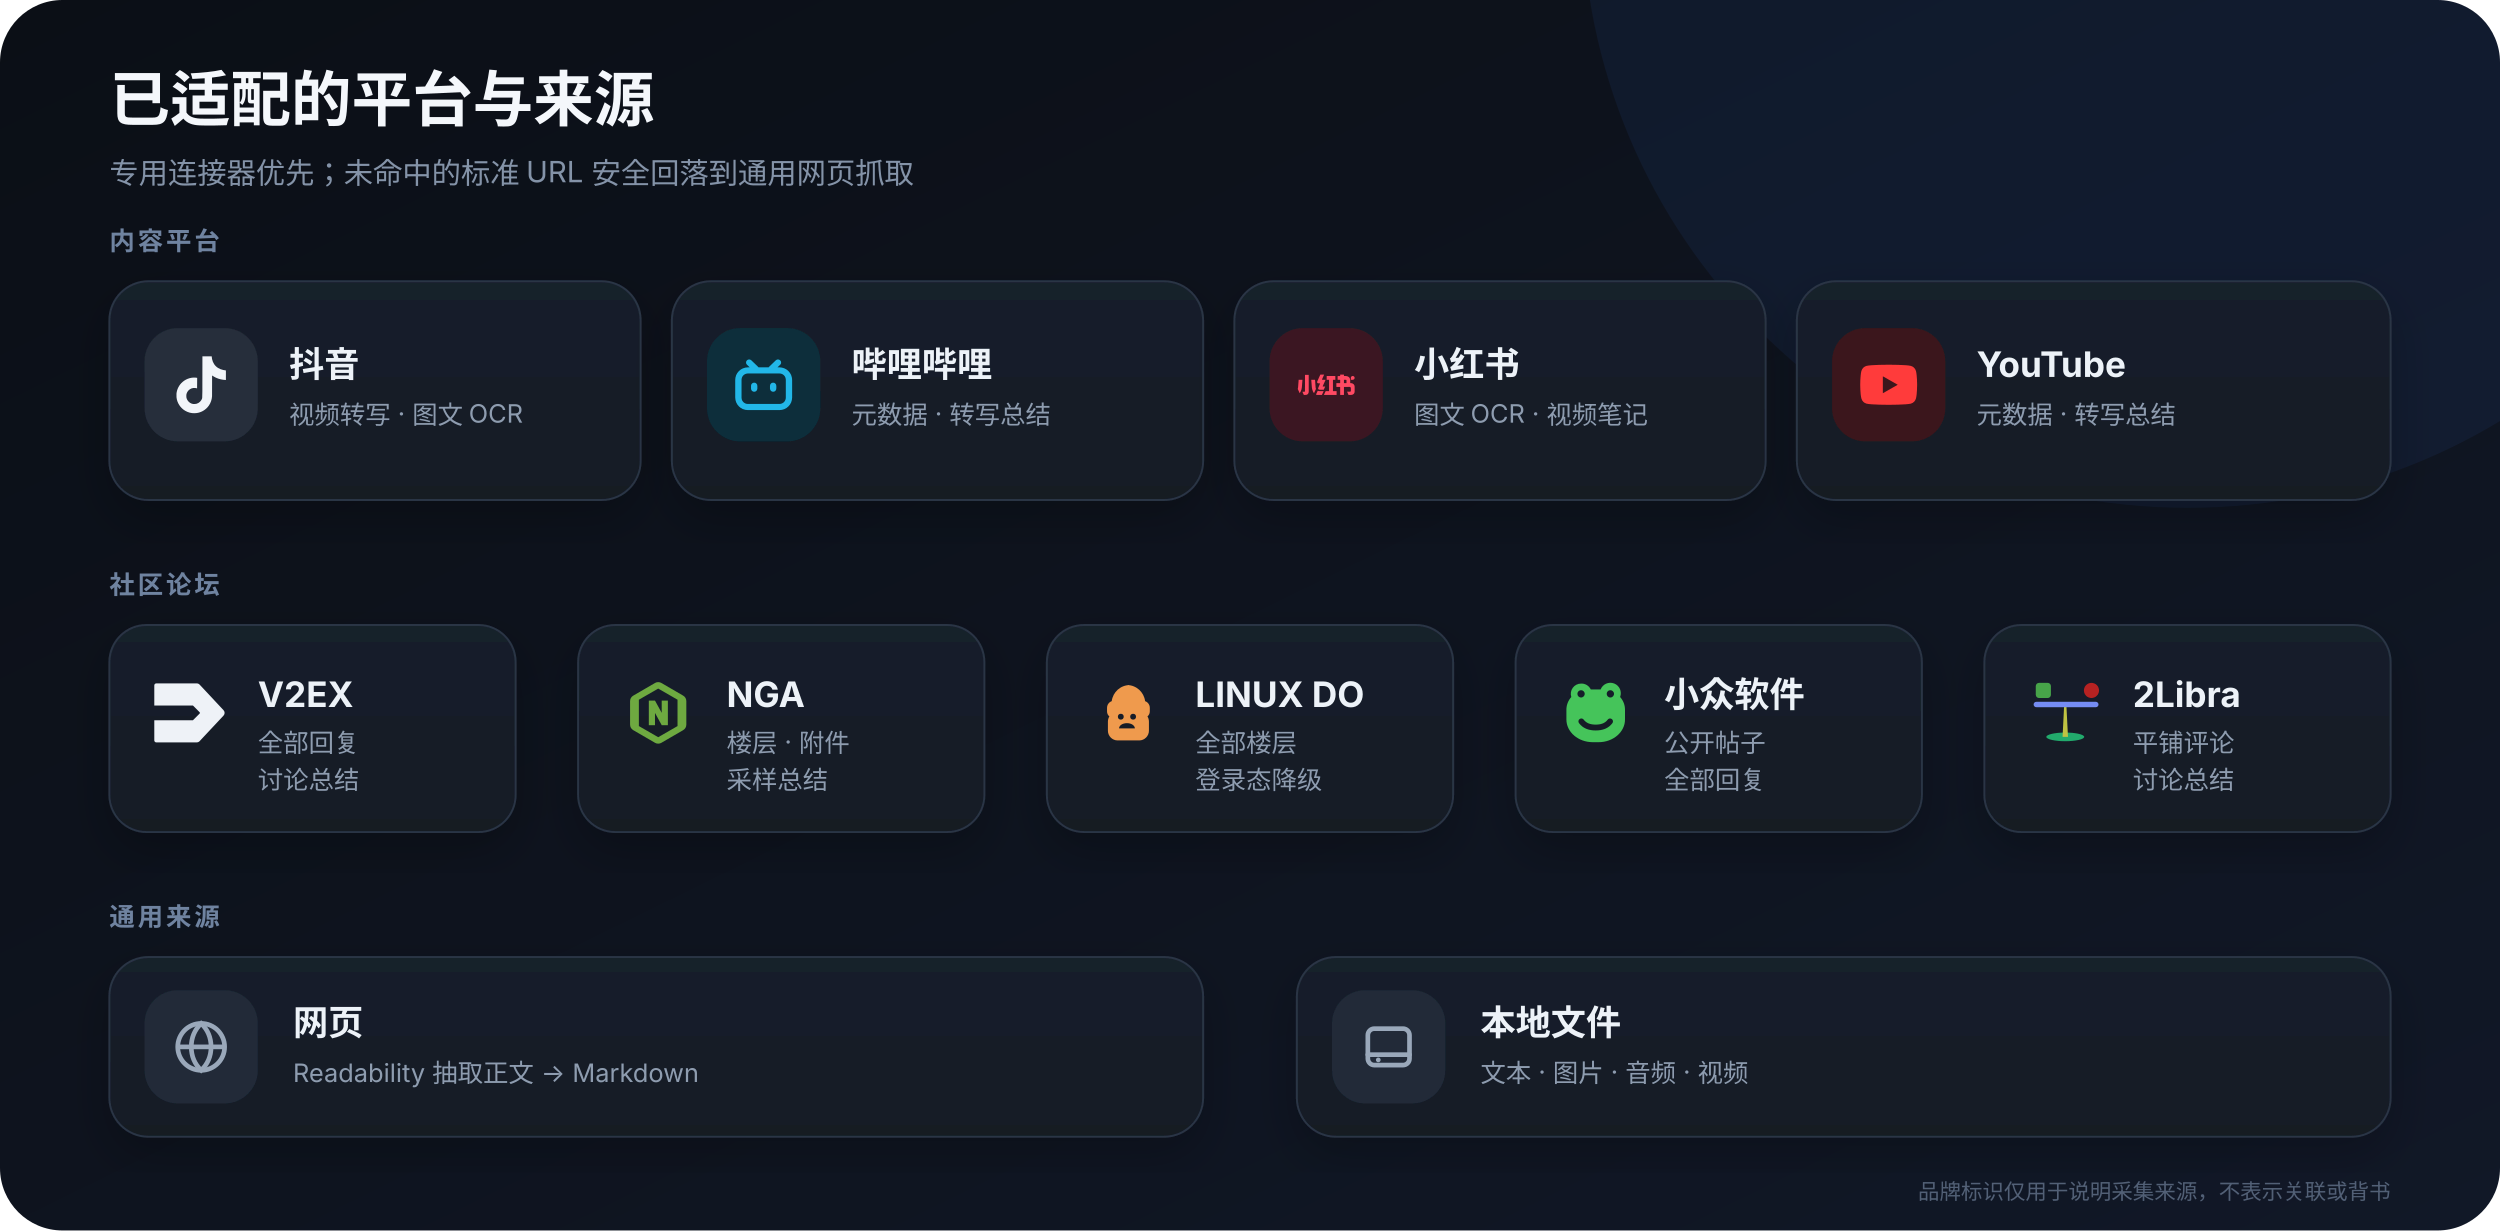
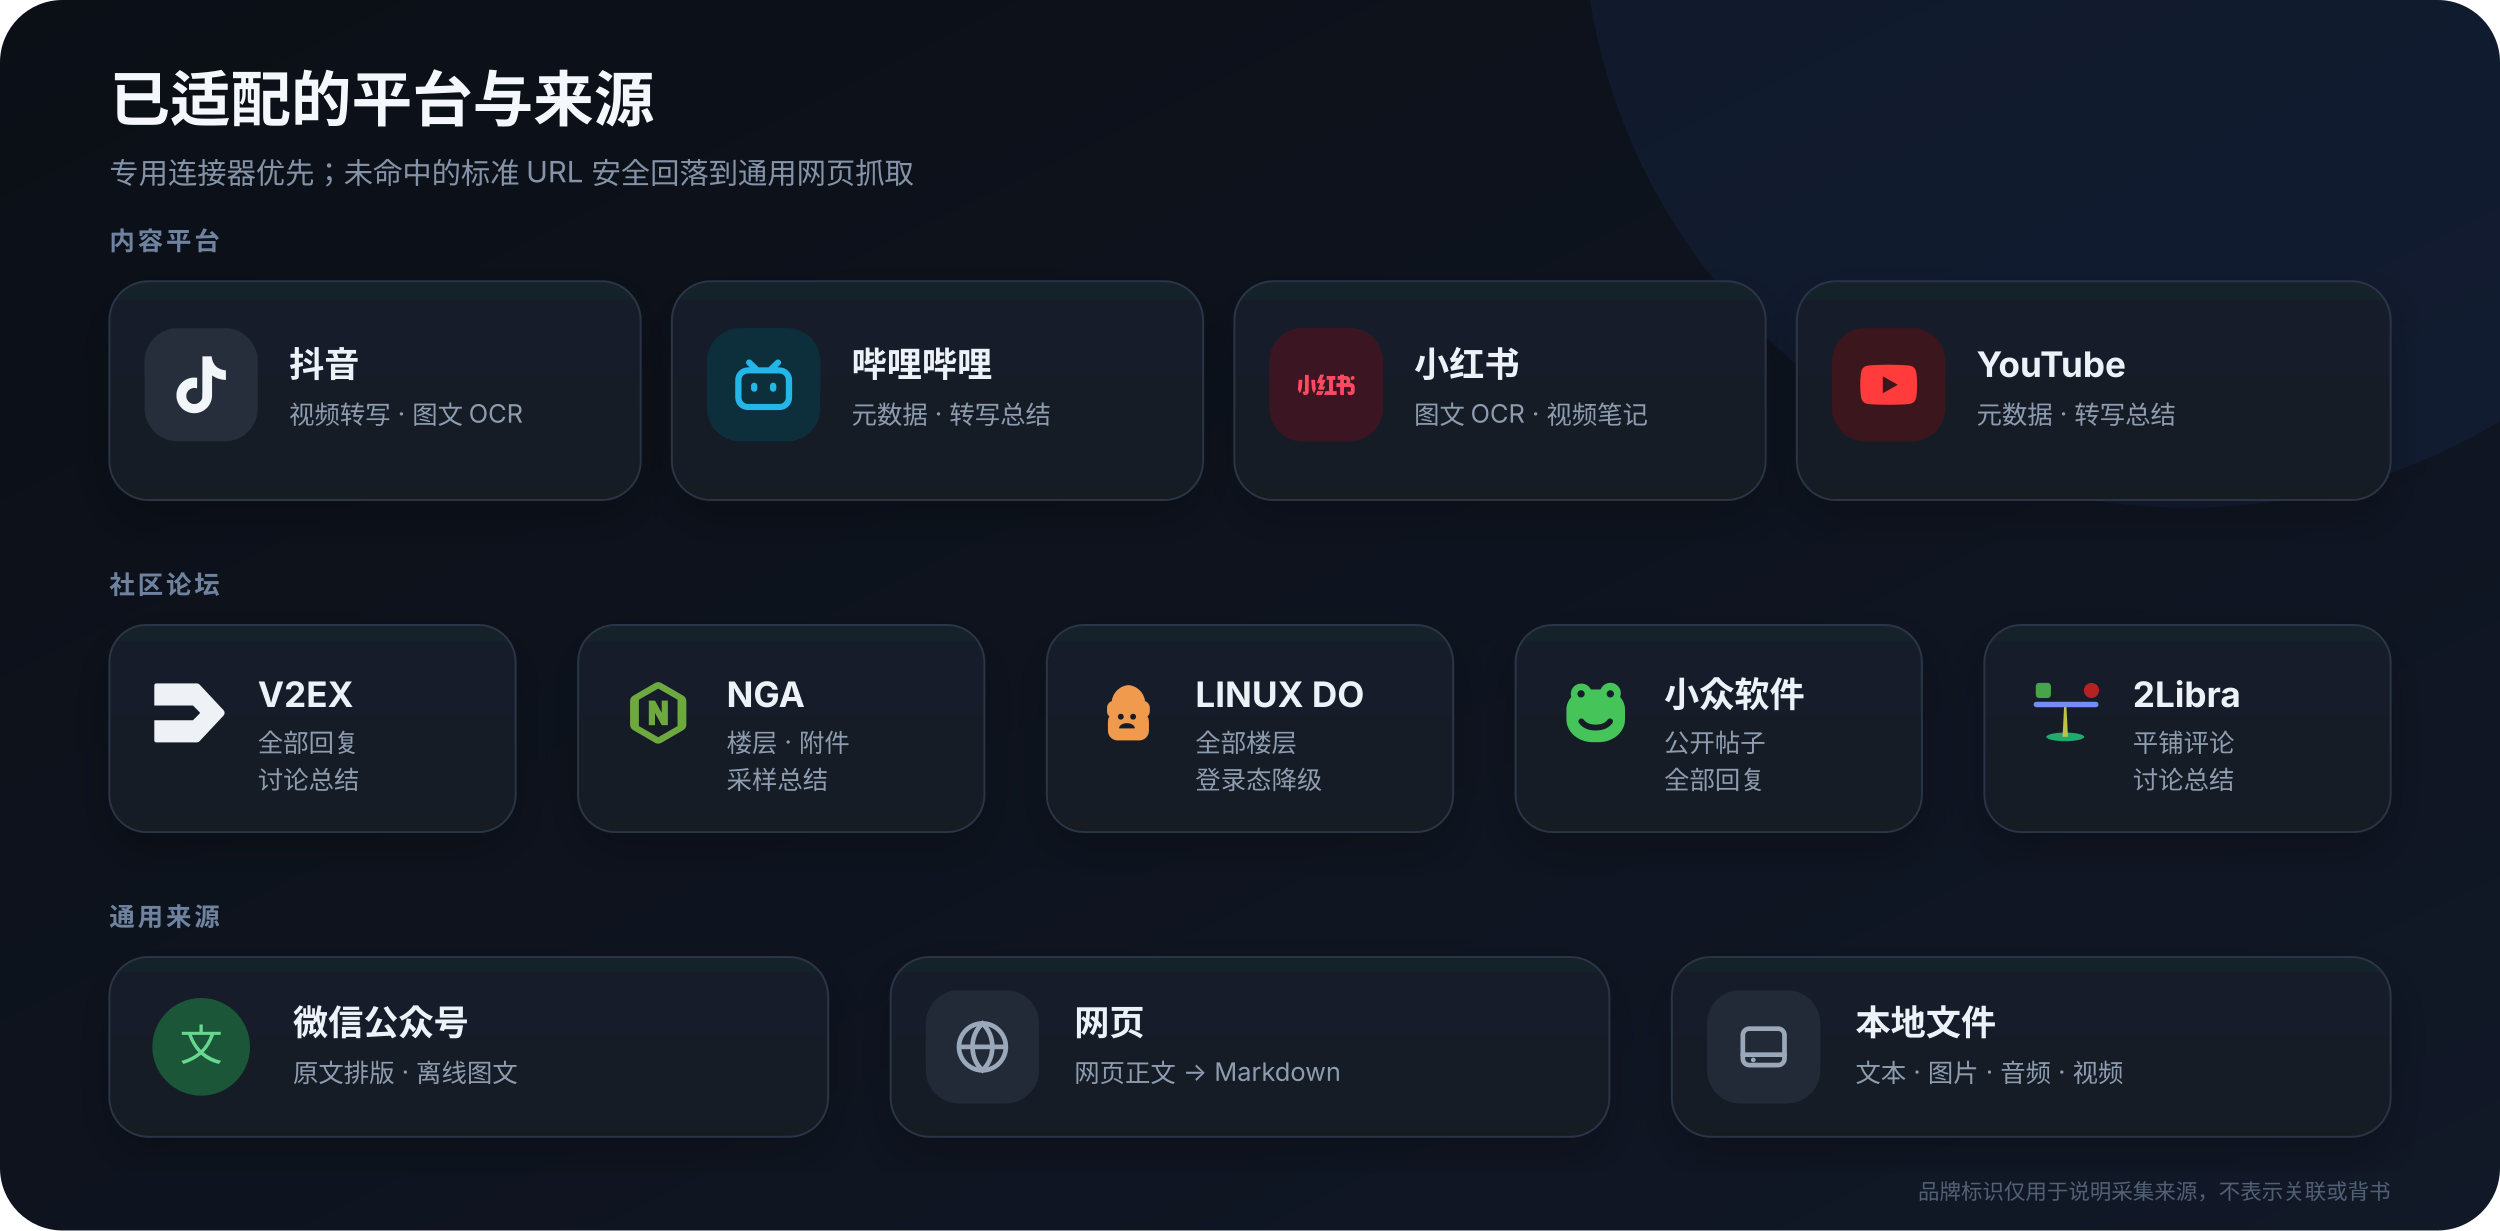
<svg xmlns="http://www.w3.org/2000/svg" width="1280" height="630" viewBox="0 0 1280 630" role="img" aria-labelledby="title desc">
  <defs>
    <clipPath id="platforms-clip" clipPathUnits="userSpaceOnUse">
      <rect width="1280" height="630" rx="32" />
    </clipPath>
    <linearGradient id="bg" x1="0" y1="0" x2="1" y2="1">
      <stop stop-color="#0b0f16" />
      <stop offset="1" stop-color="#111827" />
    </linearGradient>
    <linearGradient id="card" x1="0" y1="0" x2="0" y2="1">
      <stop stop-color="#18202c" />
      <stop offset="1" stop-color="#131a24" />
    </linearGradient>
    <filter id="shadow" x="-20%" y="-20%" width="140%" height="140%">
      <feDropShadow dx="0" dy="10" stdDeviation="12" flood-color="#000" flood-opacity=".22" />
    </filter>
    <symbol id="douyin" viewBox="-2 -2 28 28">
      <path fill="currentColor" d="M12.525.02c1.31-.02 2.61-.01 3.91-.02.08 1.53.63 3.09 1.75 4.17 1.12 1.11 2.7 1.62 4.24 1.79v4.03c-1.44-.05-2.89-.35-4.2-.97-.57-.26-1.1-.59-1.62-.93-.01 2.92.01 5.84-.02 8.75-.08 1.4-.54 2.79-1.35 3.94-1.31 1.92-3.58 3.17-5.91 3.21-1.43.08-2.86-.31-4.08-1.03-2.02-1.19-3.44-3.37-3.65-5.71-.02-.5-.03-1-.01-1.49.18-1.9 1.12-3.72 2.58-4.96 1.66-1.44 3.98-2.13 6.15-1.72.02 1.48-.04 2.96-.04 4.44-.99-.32-2.15-.23-3.02.37-.63.41-1.11 1.04-1.36 1.75-.21.51-.15 1.07-.14 1.61.24 1.64 1.82 3.02 3.5 2.87 1.12-.01 2.19-.66 2.77-1.61.19-.33.4-.67.41-1.06.1-1.79.06-3.57.07-5.36.01-4.03-.01-8.05.02-12.07z" />
    </symbol>
    <symbol id="bilibili" viewBox="-2 -2 28 28">
      <path fill="currentColor" d="M17.813 4.653h.854c1.51.054 2.769.578 3.773 1.574 1.004.995 1.524 2.249 1.56 3.76v7.36c-.036 1.51-.556 2.769-1.56 3.773s-2.262 1.524-3.773 1.56H5.333c-1.51-.036-2.769-.556-3.773-1.56S.036 18.858 0 17.347v-7.36c.036-1.511.556-2.765 1.56-3.76 1.004-.996 2.262-1.52 3.773-1.574h.774l-1.174-1.12a1.234 1.234 0 0 1-.373-.906c0-.356.124-.658.373-.907l.027-.027c.267-.249.573-.373.92-.373.347 0 .653.124.92.373L9.653 4.44c.071.071.134.142.187.213h4.267a.836.836 0 0 1 .16-.213l2.853-2.747c.267-.249.573-.373.92-.373.347 0 .662.151.929.4.267.249.391.551.391.907 0 .355-.124.657-.373.906zM5.333 7.24c-.746.018-1.373.276-1.88.773-.506.498-.769 1.13-.786 1.894v7.52c.017.764.28 1.395.786 1.893.507.498 1.134.756 1.88.773h13.334c.746-.017 1.373-.275 1.88-.773.506-.498.769-1.129.786-1.893v-7.52c-.017-.765-.28-1.396-.786-1.894-.507-.497-1.134-.755-1.88-.773zM8 11.107c.373 0 .684.124.933.373.25.249.383.569.4.96v1.173c-.017.391-.15.711-.4.96-.249.25-.56.374-.933.374s-.684-.125-.933-.374c-.25-.249-.383-.569-.4-.96V12.44c0-.373.129-.689.386-.947.258-.257.574-.386.947-.386zm8 0c.373 0 .684.124.933.373.25.249.383.569.4.96v1.173c-.017.391-.15.711-.4.96-.249.25-.56.374-.933.374s-.684-.125-.933-.374c-.25-.249-.383-.569-.4-.96V12.44c.017-.391.15-.711.4-.96.249-.249.56-.373.933-.373Z" />
    </symbol>
    <symbol id="xiaohongshu" viewBox="-2 -2 28 28">
      <path fill="currentColor" d="M22.405 9.879c.002.016.01.02.07.019h.725a.797.797 0 0 0 .78-.972.794.794 0 0 0-.884-.618.795.795 0 0 0-.692.794c0 .101-.002.666.001.777zm-11.509 4.808c-.203.001-1.353.004-1.685.003a2.528 2.528 0 0 1-.766-.126.025.025 0 0 0-.03.014L7.7 16.127a.025.025 0 0 0 .01.032c.111.06.336.124.495.124.66.01 1.32.002 1.981 0 .01 0 .02-.006.023-.015l.712-1.545a.025.025 0 0 0-.024-.036zM.477 9.91c-.071 0-.076.002-.076.01a.834.834 0 0 0-.01.08c-.027.397-.038.495-.234 3.06-.012.24-.034.389-.135.607-.026.057-.033.042.003.112.046.092.681 1.523.787 1.74.008.015.011.02.017.02.008 0 .033-.026.047-.044.147-.187.268-.391.371-.606.306-.635.44-1.325.486-1.706.014-.11.021-.22.03-.33l.204-2.616.022-.293c.003-.029 0-.033-.03-.034zm7.203 3.757a1.427 1.427 0 0 1-.135-.607c-.004-.084-.031-.39-.235-3.06a.443.443 0 0 0-.01-.082c-.004-.011-.052-.008-.076-.008h-1.48c-.03.001-.034.005-.03.034l.021.293c.076.982.153 1.964.233 2.946.05.4.186 1.085.487 1.706.103.215.223.419.37.606.015.018.037.051.048.049.02-.003.742-1.642.804-1.765.036-.07.03-.055.003-.112zm3.861-.913h-.872a.126.126 0 0 1-.116-.178l1.178-2.625a.025.025 0 0 0-.023-.035l-1.318-.003a.148.148 0 0 1-.135-.21l.876-1.954a.025.025 0 0 0-.023-.035h-1.56c-.01 0-.02.006-.024.015l-.926 2.068c-.085.169-.314.634-.399.938a.534.534 0 0 0-.02.191.46.46 0 0 0 .23.378.981.981 0 0 0 .46.119h.59c.041 0-.688 1.482-.834 1.972a.53.53 0 0 0-.023.172.465.465 0 0 0 .23.398c.15.092.342.12.475.12l1.66-.001c.01 0 .02-.006.023-.015l.575-1.28a.025.025 0 0 0-.024-.035zm-6.93-4.937H3.1a.032.032 0 0 0-.034.033c0 1.048-.01 2.795-.01 6.829 0 .288-.269.262-.28.262h-.74c-.04.001-.044.004-.04.047.001.037.465 1.064.555 1.263.01.02.03.033.051.033.157.003.767.009.938-.014.153-.02.3-.06.438-.132.3-.156.49-.419.595-.765.052-.172.075-.353.075-.533.002-2.33 0-4.66-.007-6.991a.032.032 0 0 0-.032-.032zm11.784 6.896c0-.014-.01-.021-.024-.022h-1.465c-.048-.001-.049-.002-.05-.049v-4.66c0-.072-.005-.07.07-.07h.863c.08 0 .075.004.075-.074V8.393c0-.082.006-.076-.08-.076h-3.5c-.064 0-.075-.006-.075.073v1.445c0 .083-.006.077.08.077h.854c.075 0 .07-.004.07.07v4.624c0 .095.008.084-.085.084-.37 0-1.11-.002-1.304 0-.048.001-.06.03-.06.03l-.697 1.519s-.014.025-.008.036c.006.01.013.008.058.008 1.748.003 3.495.002 5.243.002.03-.001.034-.006.035-.033v-1.539zm4.177-3.43c0 .013-.007.023-.02.024-.346.006-.692.004-1.037.004-.014-.002-.022-.01-.022-.024-.005-.434-.007-.869-.01-1.303 0-.072-.006-.071.07-.07l.733-.003c.041 0 .081.002.12.015.093.025.16.107.165.204.006.431.002 1.153.001 1.153zm2.67.244a1.953 1.953 0 0 0-.883-.222h-.18c-.04-.001-.04-.003-.042-.04V10.21c0-.132-.007-.263-.025-.394a1.823 1.823 0 0 0-.153-.53 1.533 1.533 0 0 0-.677-.71 2.167 2.167 0 0 0-1-.258c-.153-.003-.567 0-.72 0-.07 0-.068.004-.068-.065V7.76c0-.031-.01-.041-.046-.039H17.93s-.016 0-.023.007c-.006.006-.008.012-.008.023v.546c-.008.036-.057.015-.082.022h-.95c-.022.002-.028.008-.03.032v1.481c0 .09-.004.082.082.082h.913c.082 0 .072.128.072.128V11.19s.003.117-.06.117h-1.482c-.068 0-.06.082-.06.082v1.445s-.01.068.064.068h1.457c.082 0 .076-.006.076.079v3.225c0 .088-.007.081.082.081h1.43c.09 0 .082.007.082-.08v-3.27c0-.029.006-.035.033-.035l2.323-.003c.098 0 .191.02.28.061a.46.46 0 0 1 .274.407c.008.395.003.79.003 1.185 0 .259-.107.367-.33.367h-1.218c-.023.002-.029.008-.028.033.184.437.374.871.57 1.303a.045.045 0 0 0 .04.026c.17.005.34.002.51.003.15-.002.517.004.666-.01a2.03 2.03 0 0 0 .408-.075c.59-.18.975-.698.976-1.313v-1.981c0-.128-.01-.254-.034-.38 0 .078-.029-.641-.724-.998z" />
    </symbol>
    <symbol id="youtube" viewBox="-2 -2 28 28">
      <path fill="currentColor" d="M23.498 6.186a3.016 3.016 0 0 0-2.122-2.136C19.505 3.545 12 3.545 12 3.545s-7.505 0-9.377.505A3.017 3.017 0 0 0 .502 6.186C0 8.07 0 12 0 12s0 3.93.502 5.814a3.016 3.016 0 0 0 2.122 2.136c1.871.505 9.376.505 9.376.505s7.505 0 9.377-.505a3.015 3.015 0 0 0 2.122-2.136C24 15.93 24 12 24 12s0-3.93-.502-5.814zM9.545 15.568V8.432L15.818 12l-6.273 3.568z" />
    </symbol>
    <symbol id="v2ex" viewBox="-2 -2 28 28">
      <path fill="currentColor" d="M.671 1.933h13.821a1.342 1.342 0 0 1 .98.425l8.166 8.725a1.342 1.342 0 0 1 0 1.834l-8.166 8.724a1.342 1.342 0 0 1-.98.426H.673A.671.671 0 0 1 0 21.395v-6.878h13.19l2.276-2.28a.336.336 0 0 0 0-.474l-2.276-2.28H0V2.604a.671.671 0 0 1 .671-.671Z" />
    </symbol>
    <symbol id="nga" viewBox="-2 -2 28 28">
      <path fill="currentColor" d="M12 1.5c.4 0 .8.1 1.1.3l7.4 4.3c.7.4 1.1 1.1 1.1 1.9v8c0 .8-.4 1.5-1.1 1.9l-7.4 4.3c-.3.2-.7.3-1.1.3s-.8-.1-1.1-.3l-7.4-4.3C2.8 17.5 2.4 16.8 2.4 16V8c0-.8.4-1.5 1.1-1.9l7.4-4.3c.3-.2.7-.3 1.1-.3zm0 2.2L5.4 7.5v9l6.6 3.8 6.6-3.8v-9L12 3.7zm-3.2 4.1h2.1l2.3 4.2V7.8h2.1v8.4h-2.1l-2.3-4.2v4.2H8.8V7.8z" />
    </symbol>
    <symbol id="linuxdo" viewBox="-2 -2 28 28">
      <path fill="currentColor" d="M12 2.5c3.2 0 5.8 2.4 6.2 5.5.9.3 1.6 1.2 1.6 2.3v1.2c0 .7-.3 1.3-.8 1.7.3.5.5 1.1.5 1.8v3.1c0 1.8-1.5 3.3-3.3 3.3H8.8c-1.8 0-3.3-1.5-3.3-3.3v-3.1c0-.7.2-1.3.5-1.8-.5-.4-.8-1-.8-1.7v-1.2c0-1.1.7-2 1.6-2.3.4-3.1 3-5.5 6.2-5.5zm-2.1 9.8c-.6 0-1 .4-1 1s.4 1 1 1 1-.4 1-1-.4-1-1-1zm4.2 0c-.6 0-1 .4-1 1s.4 1 1 1 1-.4 1-1-.4-1-1-1zm-2.1 3.2c-1.5 0-2.7.8-2.7 1.8h5.4c0-1-1.2-1.8-2.7-1.8z" />
    </symbol>
    <symbol id="appinn" viewBox="-2 -2 28 28">
      <path fill="currentColor" fill-rule="evenodd" d="M7 2a3.5 3.5 0 0 0-3.33 4.58A6.48 6.48 0 0 0 2 10.92v3.33C2 18.53 6.03 22 11 22h2c4.97 0 9-3.47 9-7.75v-3.33a6.48 6.48 0 0 0-1.67-4.34A3.5 3.5 0 0 0 13.68 4H10.32A3.5 3.5 0 0 0 7 2Zm0 2.25a1.25 1.25 0 1 0 0 2.5 1.25 1.25 0 0 0 0-2.5Zm10 0a1.25 1.25 0 1 0 0 2.5 1.25 1.25 0 0 0 0-2.5ZM6.5 14.1a1 1 0 0 1 1.4.2c.89 1.18 2.22 1.7 4.1 1.7s3.21-.52 4.1-1.7a1 1 0 1 1 1.6 1.2c-1.31 1.75-3.24 2.5-5.7 2.5s-4.39-.75-5.7-2.5a1 1 0 0 1 .2-1.4Z" />
    </symbol>
    <symbol id="twolibra" viewBox="0 0 192 192">
      <path d="M93.672 158c21.406 0 38.758-3.966 38.758-8.859 0-4.892-17.352-8.859-38.758-8.859s-38.757 3.967-38.757 8.859c0 4.893 17.352 8.859 38.757 8.859Z" fill="#21AA6C" />
      <path d="M88.135 149.141h11.074l-3.322-66.442h-4.43l-3.322 66.442Z" fill="#BFC242" />
      <path d="M156.197 77.276H34.386a5.537 5.537 0 1 0 0 11.074h121.811a5.537 5.537 0 1 0 0-11.074Z" fill="#758CF3" />
      <path d="M57.641 38.519H39.924a6.644 6.644 0 0 0-6.645 6.644v17.718a6.644 6.644 0 0 0 6.645 6.644H57.64a6.644 6.644 0 0 0 6.645-6.644V45.163a6.644 6.644 0 0 0-6.645-6.644Z" fill="#47A44A" />
      <path d="M147.338 69.525c8.562 0 15.503-6.941 15.503-15.503s-6.941-15.503-15.503-15.503-15.503 6.941-15.503 15.503 6.941 15.503 15.503 15.503Z" fill="#B62020" />
    </symbol>
    <symbol id="web" viewBox="0 0 24 24">
      <circle cx="12" cy="12" r="9" fill="none" stroke="currentColor" stroke-width="1.8" />
      <path d="M3 12h18M12 3c2.5 2.4 3.8 5.4 3.8 9S14.5 18.6 12 21c-2.5-2.4-3.8-5.4-3.8-9S9.5 5.4 12 3Z" fill="none" stroke="currentColor" stroke-width="1.8" />
    </symbol>
    <symbol id="local" viewBox="0 0 24 24">
      <path d="M4 7.5A2.5 2.5 0 0 1 6.5 5h11A2.5 2.5 0 0 1 20 7.5v9a2.5 2.5 0 0 1-2.5 2.5h-11A2.5 2.5 0 0 1 4 16.5v-9Z" fill="none" stroke="currentColor" stroke-width="1.8" />
      <path d="M4 15h16M8 17h.01" stroke="currentColor" stroke-width="1.8" stroke-linecap="round" />
    </symbol>
    <style>
      .sans { font-family: Inter, "SF Pro Display", "Segoe UI", "Microsoft YaHei", "PingFang SC", sans-serif; }
      .name { fill: #edf2f8; font-size: 18px; font-weight: 700; }
      .cap { fill: #8e9caf; font-size: 13px; }
      .group { fill: #6f83a0; font-size: 13px; font-weight: 800; letter-spacing: 1.5px; }
    </style>
  </defs>
  <g clip-path="url(#platforms-clip)">
    <rect width="1280" height="630" fill="url(#bg)" />
    <circle cx="1120" cy="-50" r="310" fill="#376fe4" opacity=".08" />
    <g class="sans">
      <text x="56" y="62" fill="#f4f7fb" font-size="31" font-weight="780">已适配的平台与来源</text>
      <text x="56" y="94" fill="#8493a8" font-size="15">专用连接器优先；未命中的标准 URL 安全回落到通用网页抓取</text>
      <text x="56" y="128" class="group">内容平台</text>
      <g data-platform="douyin" transform="translate(56 144)" filter="url(#shadow)">
        <rect width="272" height="112" rx="20" fill="url(#card)" stroke="#2a3445" />
        <rect x="18" y="24" width="58" height="58" rx="17" fill="#252d3a" />
        <use href="#douyin" x="30" y="36" width="34" height="34" color="#f2f5f9" />
        <text x="92" y="49" class="name">抖音</text>
        <text x="92" y="73" class="cap">视频转写 · 图文 OCR</text>
      </g>
      <g data-platform="bilibili" transform="translate(344 144)" filter="url(#shadow)">
        <rect width="272" height="112" rx="20" fill="url(#card)" stroke="#2a3445" />
        <rect x="18" y="24" width="58" height="58" rx="17" fill="#092f3b" />
        <use href="#bilibili" x="30" y="36" width="34" height="34" color="#24b7e8" />
        <text x="92" y="49" class="name">哔哩哔哩</text>
        <text x="92" y="73" class="cap">元数据 · 转写总结</text>
      </g>
      <g data-platform="xiaohongshu" transform="translate(632 144)" filter="url(#shadow)">
        <rect width="272" height="112" rx="20" fill="url(#card)" stroke="#2a3445" />
        <rect x="18" y="24" width="58" height="58" rx="17" fill="#3b1820" />
        <use href="#xiaohongshu" x="30" y="36" width="34" height="34" color="#ff4963" />
        <text x="92" y="49" class="name">小红书</text>
        <text x="92" y="73" class="cap">图文 OCR · 视频笔记</text>
      </g>
      <g data-platform="youtube" transform="translate(920 144)" filter="url(#shadow)">
        <rect width="304" height="112" rx="20" fill="url(#card)" stroke="#2a3445" />
        <rect x="18" y="24" width="58" height="58" rx="17" fill="#3a171b" />
        <use href="#youtube" x="30" y="36" width="34" height="34" color="#ff3b3b" />
        <text x="92" y="49" class="name">YouTube</text>
        <text x="92" y="73" class="cap">元数据 · 转写总结</text>
      </g>
      <text x="56" y="304" class="group">社区论坛</text>
      <g data-platform="v2ex" transform="translate(56 320)" filter="url(#shadow)">
        <rect width="208" height="106" rx="19" fill="url(#card)" stroke="#2a3445" />
        <use href="#v2ex" x="20" y="24" width="42" height="42" color="#eef2f7" />
        <text x="76" y="42" class="name">V2EX</text>
        <text x="76" y="65" class="cap">全部回复</text>
        <text x="76" y="84" class="cap">讨论总结</text>
      </g>
      <g data-platform="nga" transform="translate(296 320)" filter="url(#shadow)">
        <rect width="208" height="106" rx="19" fill="url(#card)" stroke="#2a3445" />
        <use href="#nga" x="20" y="24" width="42" height="42" color="#6ea941" />
        <text x="76" y="42" class="name">NGA</text>
        <text x="76" y="65" class="cap">楼层 · 附件</text>
        <text x="76" y="84" class="cap">采样总结</text>
      </g>
      <g data-platform="linuxdo" transform="translate(536 320)" filter="url(#shadow)">
        <rect width="208" height="106" rx="19" fill="url(#card)" stroke="#2a3445" />
        <use href="#linuxdo" x="20" y="24" width="42" height="42" color="#ef9a4e" />
        <text x="76" y="42" class="name">LINUX DO</text>
        <text x="76" y="65" class="cap">全部楼层</text>
        <text x="76" y="84" class="cap">登录态降级</text>
      </g>
      <g data-platform="appinn" transform="translate(776 320)" filter="url(#shadow)">
        <rect width="208" height="106" rx="19" fill="url(#card)" stroke="#2a3445" />
        <use href="#appinn" x="20" y="24" width="42" height="42" color="#45c45a" />
        <text x="76" y="42" class="name">小众软件</text>
        <text x="76" y="65" class="cap">公开帖子</text>
        <text x="76" y="84" class="cap">全部回复</text>
      </g>
      <g data-platform="twolibra" transform="translate(1016 320)" filter="url(#shadow)">
        <rect width="208" height="106" rx="19" fill="url(#card)" stroke="#2a3445" />
        <use href="#twolibra" x="18" y="20" width="48" height="48" />
        <text x="76" y="42" class="name">2Libra</text>
        <text x="76" y="65" class="cap">平铺评论</text>
        <text x="76" y="84" class="cap">讨论总结</text>
      </g>
      <text x="56" y="474" class="group">通用来源</text>
-       <g data-platform="web" transform="translate(56 490)" filter="url(#shadow)">
-         <rect width="560" height="92" rx="20" fill="url(#card)" stroke="#2a3445" />
+       <g data-platform="wechat" transform="translate(56 490)" filter="url(#shadow)">
+         <rect width="368" height="92" rx="20" fill="url(#card)" stroke="#2a3445" />
+         <circle cx="47" cy="46" r="25" fill="#1b5639" />
+         <text x="47" y="53" text-anchor="middle" fill="#68d891" font-size="22">文</text>
+         <text x="94" y="40" class="name">微信公众号</text>
+         <text x="94" y="64" class="cap">原文排版 · 离线图文</text>
+       </g>
+       <g data-platform="web" transform="translate(456 490)" filter="url(#shadow)">
+         <rect width="368" height="92" rx="20" fill="url(#card)" stroke="#2a3445" />
        <rect x="18" y="17" width="58" height="58" rx="17" fill="#202a38" />
        <use href="#web" x="31" y="30" width="32" height="32" color="#9aa8ba" />
        <text x="94" y="40" class="name">网页</text>
-         <text x="94" y="64" class="cap">Readability 抽取正文 → Markdown</text>
+         <text x="94" y="64" class="cap">网页正文 → Markdown</text>
      </g>
-       <g data-platform="local" transform="translate(664 490)" filter="url(#shadow)">
-         <rect width="560" height="92" rx="20" fill="url(#card)" stroke="#2a3445" />
+       <g data-platform="local" transform="translate(856 490)" filter="url(#shadow)">
+         <rect width="368" height="92" rx="20" fill="url(#card)" stroke="#2a3445" />
        <rect x="18" y="17" width="58" height="58" rx="17" fill="#202a38" />
        <use href="#local" x="31" y="30" width="32" height="32" color="#9aa8ba" />
        <text x="94" y="40" class="name">本地文件</text>
        <text x="94" y="64" class="cap">文本 · 图片 · 音频 · 视频</text>
      </g>
      <text x="1224" y="614" text-anchor="end" fill="#526076" font-size="11">品牌标识仅用于说明采集来源，不表示关联或背书</text>
    </g>
  </g>
</svg>
